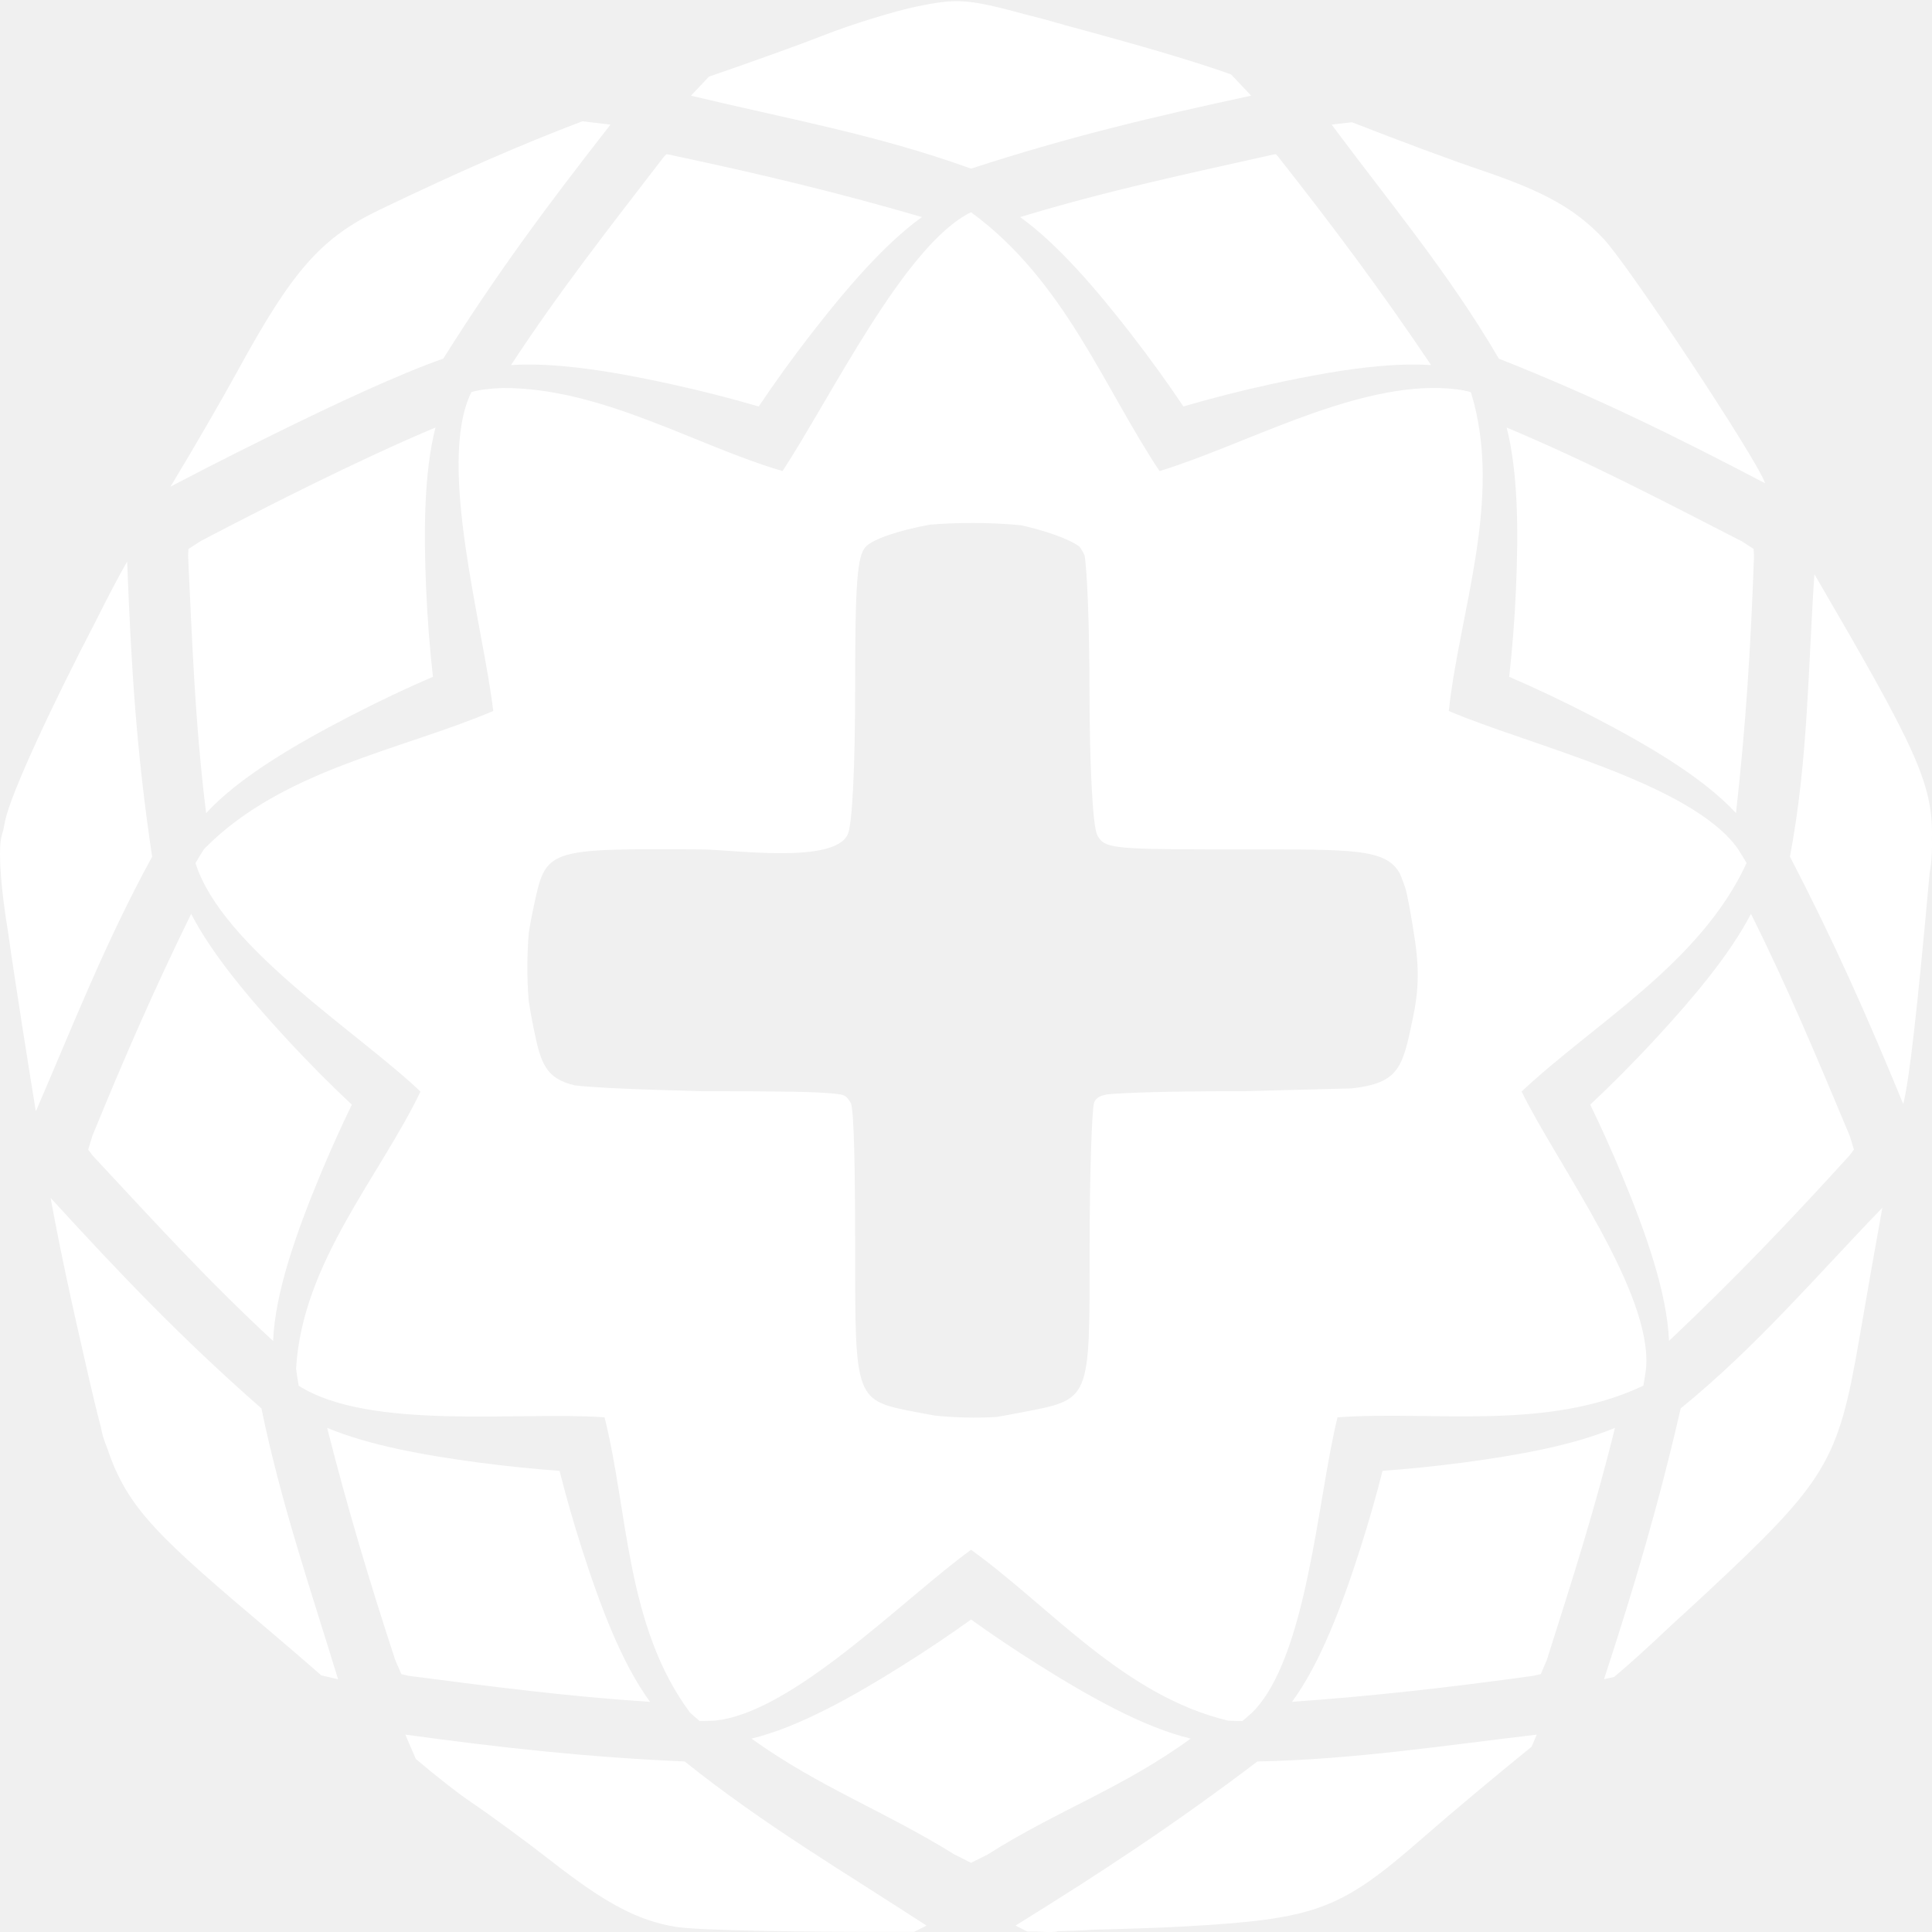
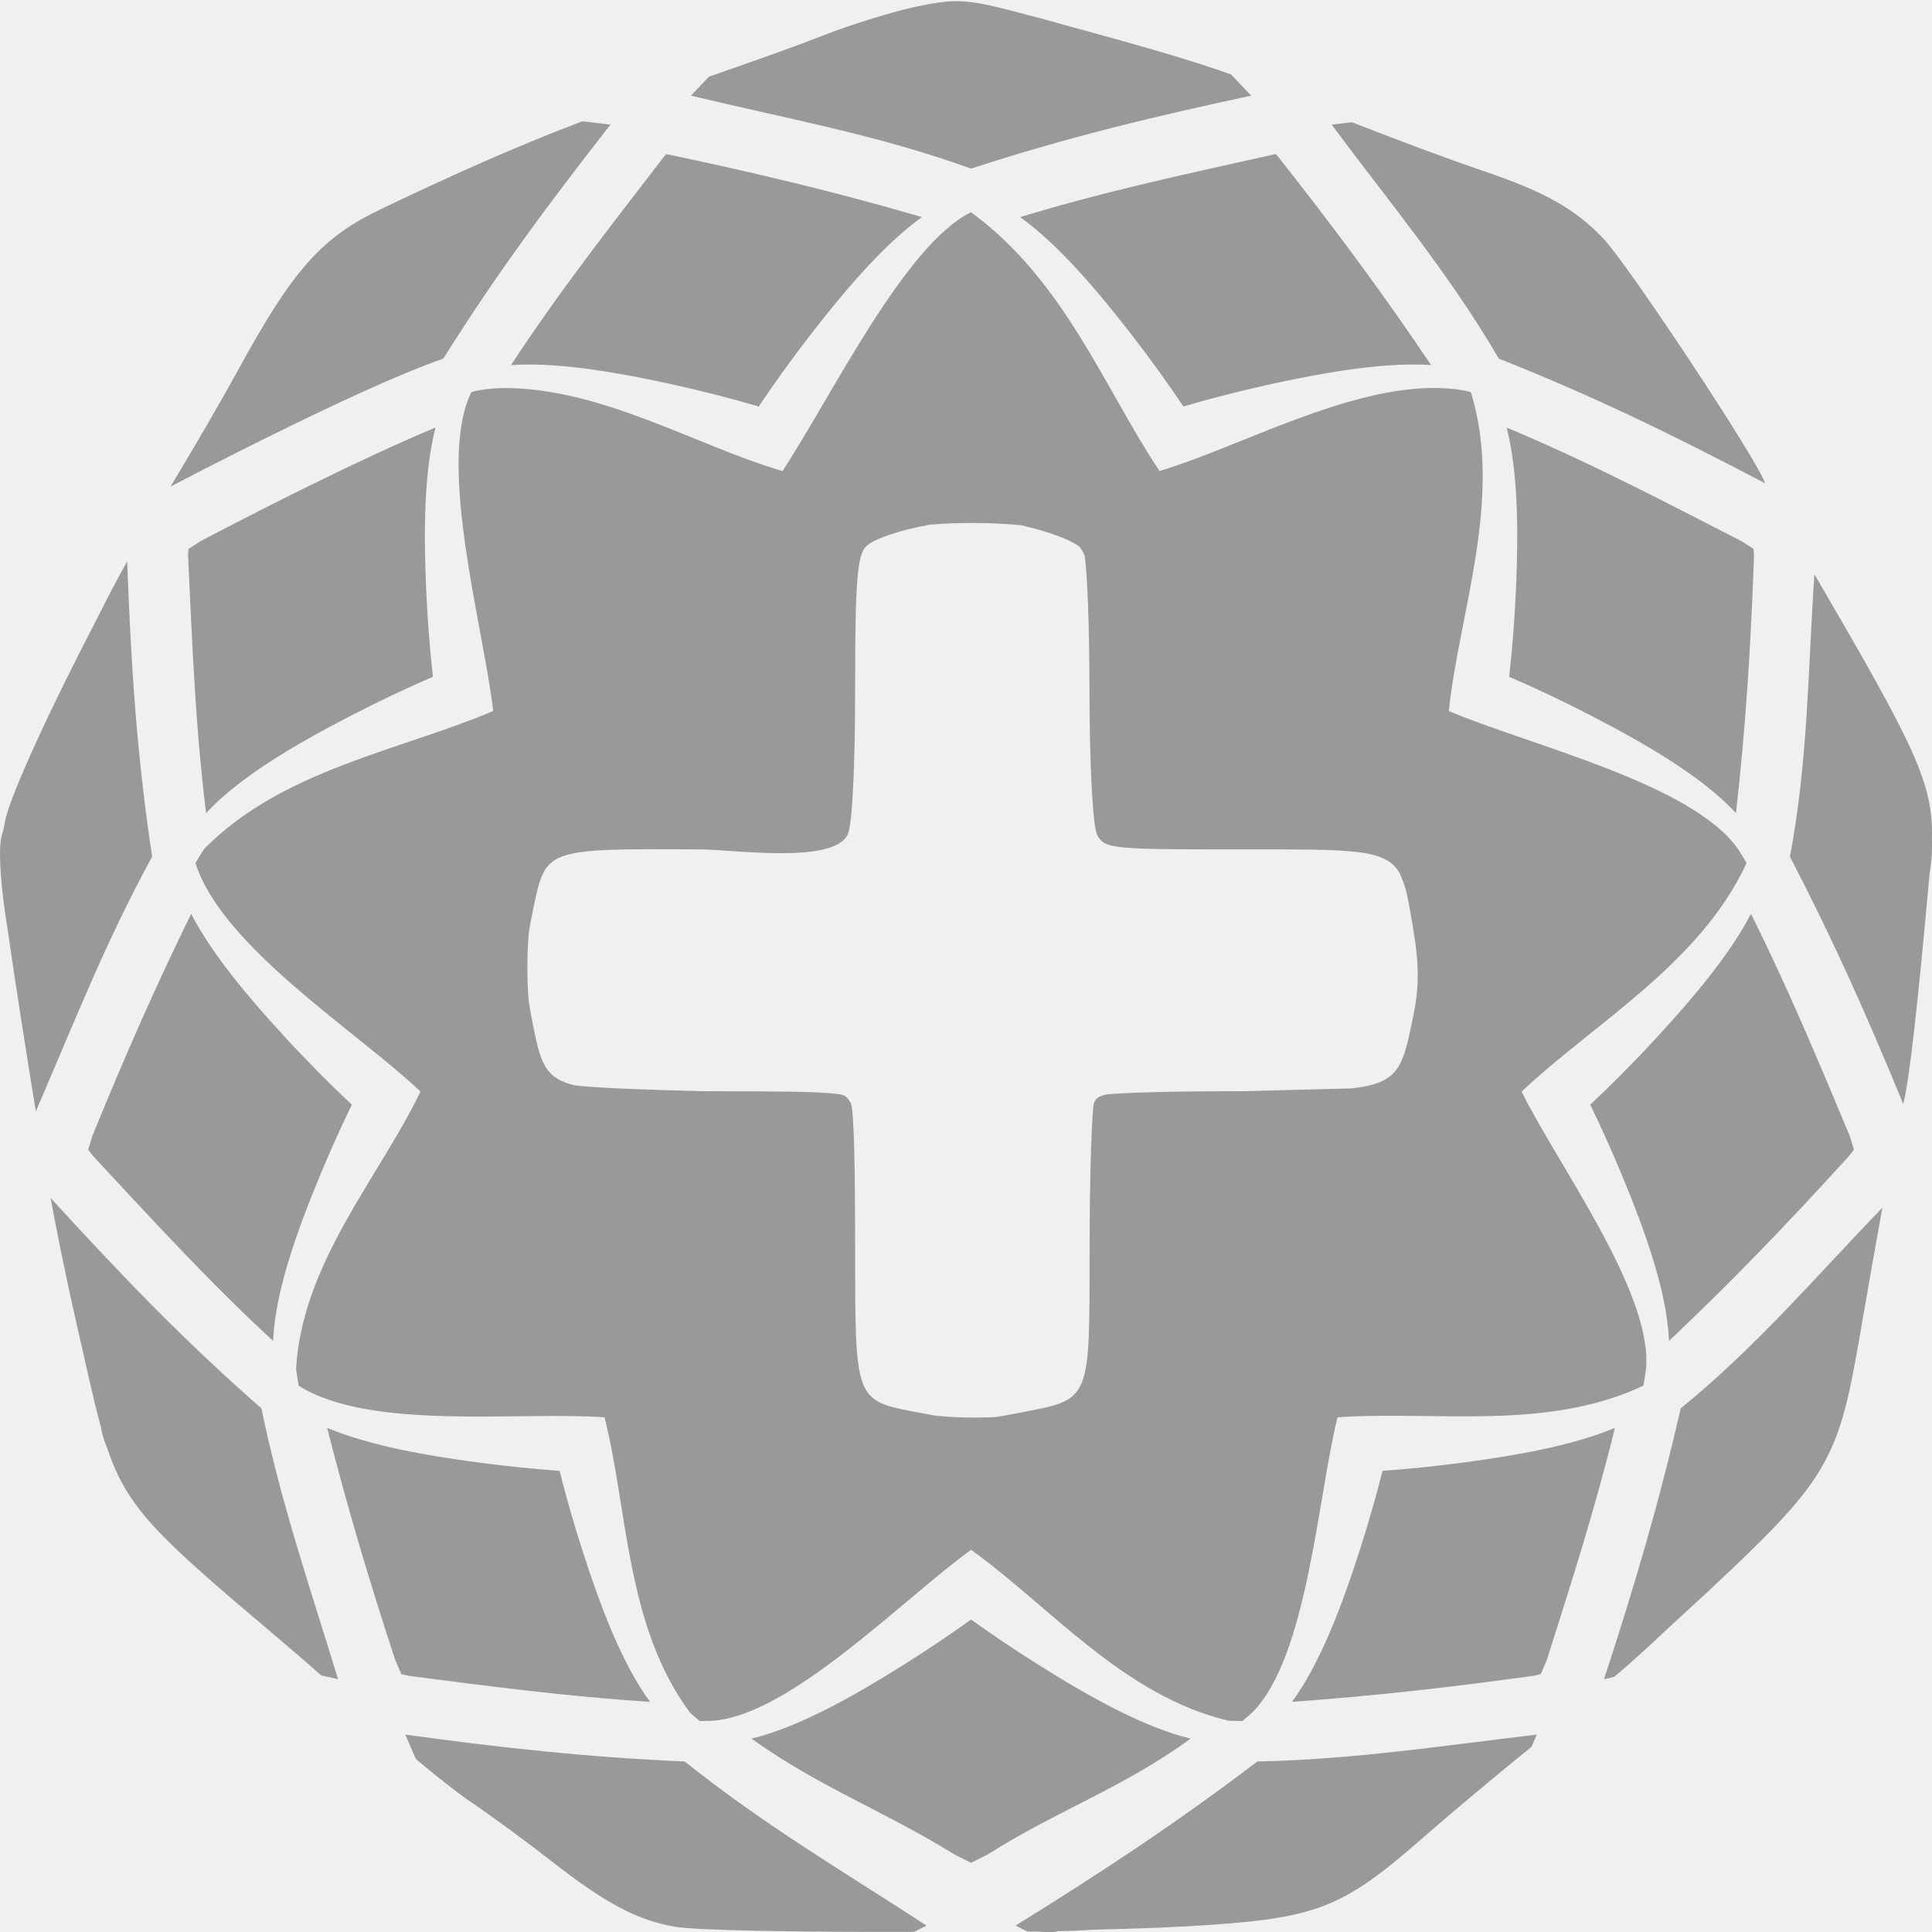
<svg xmlns="http://www.w3.org/2000/svg" width="69.761mm" height="69.761mm" viewBox="0 0 69.761 69.761" version="1.1" id="svg8">
  <defs id="defs2" />
  <g id="layer1" transform="translate(260.9753,-115.1755)">
-     <path style="fill:#ffffff;stroke-width:1" d="m -856.238,435.475 c -1.414,0.04 -2.861,0.279 -4.83,0.684 -3.246,0.667 -9.096,2.471 -13,4.01 -3.001,1.183 -9.295,3.445 -15.547,5.605 l -2.449,2.59 c 12.835,3.097 25.398,5.312 38.221,9.957 13.327,-4.336 24.646,-7.03 38.225,-9.957 l -2.732,-2.891 c -5.049,-1.809 -11.573,-3.73 -22.771,-6.76 -1.738,-0.514 -3.367,-0.958 -4.895,-1.326 -0.435,-0.116 -0.7,-0.191 -1.148,-0.311 -4.448,-1.185 -6.716,-1.669 -9.072,-1.602 z m -50.652,16.385 c -8.53,3.244 -16.78,6.858 -27.592,12.039 -8.04,3.853 -11.938,8.26 -19.426,21.977 -2.057,3.769 -6.193,10.902 -9.193,15.852 1.742,-0.916 7.115,-3.732 14.477,-7.352 7.758,-3.814 16.541,-7.947 22.758,-10.127 7.402,-11.784 14.309,-21.044 22.814,-31.932 z m 105.02,0.129 -2.76,0.328 c 7.829,10.545 15.976,20.226 22.814,31.934 13.225,5.24 23.828,10.459 36.352,17.018 -0.02,-0.05 -0.069,-0.146 -0.086,-0.191 -1.311,-3.501 -18.564,-29.56 -21.961,-33.168 -3.796,-4.033 -7.969,-6.395 -16.289,-9.225 -4.913,-1.671 -11.251,-4.034 -18.07,-6.695 z m -93.563,4.369 -0.339,0.36 c -7.412,9.645 -14.119,18.154 -20.854,28.414 0.651,-0.041 1.317,-0.066 1.998,-0.074 1.619,-0.017 3.317,0.063 5.065,0.217 4.662,0.41 9.691,1.348 14.619,2.422 4.376,0.954 8.516,2.027 12.126,3.086 2.066,-3.089 4.519,-6.516 7.229,-10.003 4.749,-6.112 9.9,-12.133 15.041,-15.848 -11.862,-3.458 -22.342,-5.94 -34.587,-8.538 z m 83.185,0 -0.316,0.038 c -11.985,2.682 -22.707,4.938 -34.575,8.538 5.143,3.716 10.297,9.735 15.045,15.846 2.709,3.487 5.164,6.912 7.231,10.001 3.608,-1.059 7.744,-2.131 12.119,-3.084 4.928,-1.074 9.963,-2.012 14.625,-2.422 1.748,-0.154 3.444,-0.235 5.061,-0.217 0.68,0.008 1.347,0.032 1.998,0.074 -6.827,-10.156 -13.214,-18.713 -20.887,-28.456 z m -41.598,7.914 c -0.004,0.004 -0.01,0.006 -0.014,0.008 -9.038,4.428 -19.039,25.144 -25.709,35.314 -11.763,-3.425 -24.639,-11.377 -38.164,-11.334 -1.729,0.056 -3.189,0.237 -4.289,0.557 -0.024,0.046 -0.059,0.105 -0.082,0.15 -4.648,9.795 1.708,31.832 3.053,43.373 -12.611,5.369 -28.831,8.004 -39.455,18.83 -0.368,0.562 -0.766,1.212 -1.182,1.926 3.656,11.517 22.263,23.111 30.709,31.184 -5.626,11.689 -16.147,23.363 -16.979,37.82 0.086,0.692 0.209,1.473 0.361,2.322 9.713,6.173 30.224,3.47 41.738,4.312 3.218,12.753 2.896,28.526 11.668,40.303 0.38,0.351 0.847,0.746 1.312,1.141 0.68,-0.003 1.344,-0.011 1.912,-0.041 10.611,-0.885 25.88,-16.624 35.123,-23.324 10.716,7.681 20.791,19.921 35.125,23.324 0.568,0.028 1.231,0.039 1.91,0.043 0.467,-0.396 0.934,-0.791 1.314,-1.143 7.569,-7.453 8.966,-29.529 11.666,-40.303 13.031,-0.946 28.564,1.927 41.74,-4.32 0.152,-0.847 0.276,-1.626 0.361,-2.316 0.95,-10.369 -12.106,-27.896 -16.979,-37.82 9.879,-9.312 24.373,-17.46 30.703,-31.189 -0.414,-0.711 -0.809,-1.358 -1.176,-1.918 -6.326,-9.018 -28.769,-14.24 -39.461,-18.832 1.41,-13.394 7.439,-29.008 3.053,-43.371 -0.023,-0.046 -0.061,-0.104 -0.084,-0.15 -1.1,-0.318 -2.557,-0.5 -4.283,-0.557 -12.447,-0.299 -26.954,7.94 -38.164,11.334 -7.603,-11.407 -12.951,-25.971 -25.715,-35.314 -0.004,-0.004 -0.012,-0.006 -0.016,-0.008 z m -73.087,29.382 c -5.066,2.114 -11.27,5.022 -16.83,7.756 -8.312,4.087 -15.152,7.711 -15.243,7.759 l -1.64,1.062 -0.05,0.894 c 0.576,12.145 0.958,22.979 2.46,35.154 4.511,-4.89 12.057,-9.309 19.637,-13.236 3.981,-2.063 7.859,-3.883 11.32,-5.373 -0.414,-3.658 -0.752,-7.806 -0.936,-12.159 -0.328,-7.767 -0.282,-15.718 1.282,-21.857 z m 146.184,0 c 1.565,6.139 1.611,14.09 1.282,21.857 -0.184,4.354 -0.522,8.502 -0.936,12.161 3.458,1.49 7.332,3.309 11.312,5.372 7.577,3.926 15.127,8.341 19.64,13.23 1.365,-12.119 2.021,-22.735 2.458,-35.083 l -0.053,-0.97 -1.602,-1.037 c -10.943,-5.597 -20.65,-10.721 -32.102,-15.528 z m -72.915,13.027 c 2.323,0 4.628,0.109 6.672,0.314 3.326,0.739 6.592,1.887 7.938,2.912 0.264,0.342 0.501,0.739 0.709,1.207 0.373,2.314 0.659,9.914 0.666,18.432 0.009,10.111 0.437,18.216 1.014,19.619 0.063,0.153 0.191,0.421 0.481,0.764 1.08,1.276 4.163,1.301 19.4,1.301 15.061,0 19.531,-0.128 21.438,3.252 0.266,0.584 0.515,1.277 0.762,1.984 0.381,1.379 0.659,3.103 1.031,5.307 0.913,5.411 0.901,8.255 -0.057,12.797 -1.347,6.388 -1.821,8.542 -8.266,9.275 l -14.811,0.383 c -0.319,3e-5 -0.54,0.002 -0.869,0.002 -10.016,0 -14.824,0.21 -17.236,0.386 -1.303,0.095 -2.029,0.487 -2.264,1.196 -0.293,0.885 -0.607,9.801 -0.607,19.846 0,21.083 0.216,20.562 -9.418,22.428 -1.32,0.256 -2.356,0.446 -3.289,0.6 -2.808,0.164 -5.744,0.093 -8.467,-0.197 h -0.002 c -0.688,-0.124 -1.452,-0.269 -2.316,-0.434 -8.555,-1.631 -8.508,-1.507 -8.508,-22.396 0,-10.045 -0.125,-19.048 -0.607,-19.846 -0.651,-1.077 -0.883,-1.101 -2.237,-1.251 -2.391,-0.266 -7.195,-0.331 -17.152,-0.331 -0.378,0 -0.635,-0.004 -1,-0.004 -2.325,-0.06 -3.617,-0.107 -5.418,-0.158 -5.579,-0.176 -9.587,-0.366 -11.859,-0.639 -4.099,-0.979 -4.656,-3.154 -5.645,-7.998 -0.274,-1.341 -0.477,-2.514 -0.641,-3.625 -0.234,-2.971 -0.226,-6.186 0.019,-9.176 0.162,-1.041 0.36,-2.131 0.625,-3.365 1.746,-8.141 1.441,-8.164 22.949,-8.035 4.36,0.026 18.106,2.036 19.967,-2.064 0.629,-1.387 0.998,-9.536 0.998,-19.799 0,-14.583 0.281,-18.275 1.484,-19.479 1.088,-1.088 4.772,-2.264 8.727,-2.98 1.813,-0.151 3.8,-0.227 5.789,-0.227 z m -115.344,5.291 -0.029,0.018 c -1.172,2.043 -2.632,4.835 -4.215,8.002 -6.113,11.74 -11.54,23.425 -12.391,27.238 -0.099,0.445 -0.175,0.864 -0.252,1.287 -0.167,0.538 -0.291,0.998 -0.34,1.311 -0.346,2.224 0.028,6.983 0.971,12.678 0.471,3.381 1.115,7.605 1.994,13.225 0.705,4.502 1.249,7.879 1.797,11.25 5.131,-11.886 9.529,-23.171 15.873,-34.756 -2.136,-14.173 -2.866,-26.03 -3.408,-40.252 z m 230.258,1.701 c -0.87,12.799 -0.852,25.434 -3.338,38.541 6.037,11.634 10.494,21.678 15.467,33.773 0.842,-3.436 1.912,-12.812 3.6,-31.555 0.032,-0.179 0.063,-0.36 0.09,-0.541 10e-4,-0.009 0.002,-0.02 0.004,-0.029 0.059,-0.403 0.11,-0.81 0.143,-1.223 0.081,-0.914 0.103,-1.9 0.076,-2.863 0.192,-7.582 -2.334,-12.6 -16.041,-36.104 z m -8.659,46.346 c -2.848,5.505 -7.782,11.369 -12.861,16.881 -3.137,3.405 -6.261,6.534 -9.072,9.164 1.412,2.903 2.877,6.133 4.285,9.52 3.27,7.864 6.198,16.091 6.466,22.725 8.891,-8.41 16.278,-16.124 24.622,-25.299 l 0.615,-0.812 -0.578,-1.891 c -4.478,-10.677 -8.34,-19.988 -13.475,-30.286 z m -212.868,0.008 c -5.022,10.255 -9.083,19.524 -13.472,30.281 l -0.58,1.897 0.609,0.805 c 8.307,8.918 15.609,16.956 24.629,25.307 0.264,-6.635 3.189,-14.866 6.46,-22.732 1.408,-3.386 2.871,-6.615 4.283,-9.518 -2.812,-2.63 -5.935,-5.758 -9.072,-9.164 -5.077,-5.511 -10.008,-11.373 -12.857,-16.876 z m -19.161,38.783 -0.01,0.031 c 1.374,7.479 2.778,13.909 5.277,24.801 0.561,2.444 1.06,4.515 1.568,6.381 0.116,0.83 0.424,1.83 0.879,2.936 2.758,8.248 6.949,12.079 22.566,25.271 1.994,1.684 4.331,3.703 6.645,5.721 l 2.287,0.529 c -3.806,-12.467 -7.775,-23.941 -10.461,-36.965 -10.833,-9.504 -19.09,-18.144 -28.752,-28.705 z m 249.963,1.326 c -8.957,9.245 -17.137,18.932 -27.521,27.379 -3.022,13.149 -6.261,24.104 -10.465,36.963 l 1.389,-0.322 c 1.911,-1.583 4.68,-4.095 7.779,-7.035 1.637,-1.491 3.279,-2.989 4.781,-4.391 16.429,-15.329 17.994,-17.919 20.859,-34.549 1.346,-7.815 2.335,-13.404 3.178,-18.045 z m -212.243,30.034 c 2.795,11.012 5.686,20.664 9.28,31.652 l 0.845,1.96 1.005,0.232 c 11.495,1.483 21.465,2.804 32.939,3.551 -3.863,-5.263 -6.817,-13.119 -9.31,-20.909 -1.19,-3.718 -2.213,-7.334 -3.041,-10.619 -3.361,-0.238 -7.072,-0.608 -10.903,-1.115 -7.471,-0.988 -15.06,-2.344 -20.814,-4.751 z m 175.751,0.002 c -5.754,2.407 -13.342,3.762 -20.812,4.749 -3.832,0.507 -7.544,0.877 -10.907,1.115 -0.829,3.286 -1.855,6.902 -3.044,10.619 -2.494,7.792 -5.448,15.647 -9.312,20.909 11.373,-0.819 21.435,-1.963 32.933,-3.551 l 1.018,-0.236 0.818,-1.899 c 3.493,-11.008 6.561,-20.573 9.306,-31.708 z m -87.875,26.157 c -2.744,1.97 -5.844,4.066 -9.129,6.133 -7.018,4.414 -14.433,8.576 -20.839,10.117 9.295,6.659 18.026,9.812 27.72,15.822 l 2.249,1.13 2.251,-1.13 c 9.613,-6.08 18.399,-9.041 27.718,-15.82 -6.406,-1.54 -13.817,-5.703 -20.837,-10.119 -3.286,-2.067 -6.387,-4.162 -9.131,-6.133 z m -77.207,15.707 1.432,3.32 c 2.779,2.344 5.644,4.609 7.453,5.832 2.75,1.859 7.7,5.492 11,8.074 7.443,5.823 11.848,8.156 17,9.002 3.134,0.514 17.287,0.73 32.545,0.691 l 1.707,-0.855 c -11.308,-7.364 -22.177,-13.735 -33.01,-22.398 -13.501,-0.599 -24.763,-1.842 -38.127,-3.666 z m 154.414,0 c -12.843,1.509 -24.943,3.394 -38.133,3.666 -11.167,8.475 -21.056,14.993 -33.006,22.396 l 1.617,0.811 c 0.403,-0.002 0.847,0.005 1.24,0.002 0.499,0.031 0.969,0.056 1.252,0.059 1.104,0.01 1.642,-0.006 1.572,-0.109 1.926,-0.043 3.632,-0.101 4.75,-0.197 4.809,-0.118 9.259,-0.26 12.545,-0.445 18.14,-1.025 21.33,-2.216 32.773,-12.236 3.633,-3.181 9.942,-8.459 14.674,-12.289 z" id="path874" transform="scale(0.2645833)" />
+     <path style="fill:#999999;stroke-width:1" d="m -856.238,435.475 c -1.414,0.04 -2.861,0.279 -4.83,0.684 -3.246,0.667 -9.096,2.471 -13,4.01 -3.001,1.183 -9.295,3.445 -15.547,5.605 l -2.449,2.59 c 12.835,3.097 25.398,5.312 38.221,9.957 13.327,-4.336 24.646,-7.03 38.225,-9.957 l -2.732,-2.891 c -5.049,-1.809 -11.573,-3.73 -22.771,-6.76 -1.738,-0.514 -3.367,-0.958 -4.895,-1.326 -0.435,-0.116 -0.7,-0.191 -1.148,-0.311 -4.448,-1.185 -6.716,-1.669 -9.072,-1.602 z m -50.652,16.385 c -8.53,3.244 -16.78,6.858 -27.592,12.039 -8.04,3.853 -11.938,8.26 -19.426,21.977 -2.057,3.769 -6.193,10.902 -9.193,15.852 1.742,-0.916 7.115,-3.732 14.477,-7.352 7.758,-3.814 16.541,-7.947 22.758,-10.127 7.402,-11.784 14.309,-21.044 22.814,-31.932 z m 105.02,0.129 -2.76,0.328 c 7.829,10.545 15.976,20.226 22.814,31.934 13.225,5.24 23.828,10.459 36.352,17.018 -0.02,-0.05 -0.069,-0.146 -0.086,-0.191 -1.311,-3.501 -18.564,-29.56 -21.961,-33.168 -3.796,-4.033 -7.969,-6.395 -16.289,-9.225 -4.913,-1.671 -11.251,-4.034 -18.07,-6.695 z m -93.563,4.369 -0.339,0.36 c -7.412,9.645 -14.119,18.154 -20.854,28.414 0.651,-0.041 1.317,-0.066 1.998,-0.074 1.619,-0.017 3.317,0.063 5.065,0.217 4.662,0.41 9.691,1.348 14.619,2.422 4.376,0.954 8.516,2.027 12.126,3.086 2.066,-3.089 4.519,-6.516 7.229,-10.003 4.749,-6.112 9.9,-12.133 15.041,-15.848 -11.862,-3.458 -22.342,-5.94 -34.587,-8.538 z m 83.185,0 -0.316,0.038 c -11.985,2.682 -22.707,4.938 -34.575,8.538 5.143,3.716 10.297,9.735 15.045,15.846 2.709,3.487 5.164,6.912 7.231,10.001 3.608,-1.059 7.744,-2.131 12.119,-3.084 4.928,-1.074 9.963,-2.012 14.625,-2.422 1.748,-0.154 3.444,-0.235 5.061,-0.217 0.68,0.008 1.347,0.032 1.998,0.074 -6.827,-10.156 -13.214,-18.713 -20.887,-28.456 z m -41.598,7.914 c -0.004,0.004 -0.01,0.006 -0.014,0.008 -9.038,4.428 -19.039,25.144 -25.709,35.314 -11.763,-3.425 -24.639,-11.377 -38.164,-11.334 -1.729,0.056 -3.189,0.237 -4.289,0.557 -0.024,0.046 -0.059,0.105 -0.082,0.15 -4.648,9.795 1.708,31.832 3.053,43.373 -12.611,5.369 -28.831,8.004 -39.455,18.83 -0.368,0.562 -0.766,1.212 -1.182,1.926 3.656,11.517 22.263,23.111 30.709,31.184 -5.626,11.689 -16.147,23.363 -16.979,37.82 0.086,0.692 0.209,1.473 0.361,2.322 9.713,6.173 30.224,3.47 41.738,4.312 3.218,12.753 2.896,28.526 11.668,40.303 0.38,0.351 0.847,0.746 1.312,1.141 0.68,-0.003 1.344,-0.011 1.912,-0.041 10.611,-0.885 25.88,-16.624 35.123,-23.324 10.716,7.681 20.791,19.921 35.125,23.324 0.568,0.028 1.231,0.039 1.91,0.043 0.467,-0.396 0.934,-0.791 1.314,-1.143 7.569,-7.453 8.966,-29.529 11.666,-40.303 13.031,-0.946 28.564,1.927 41.74,-4.32 0.152,-0.847 0.276,-1.626 0.361,-2.316 0.95,-10.369 -12.106,-27.896 -16.979,-37.82 9.879,-9.312 24.373,-17.46 30.703,-31.189 -0.414,-0.711 -0.809,-1.358 -1.176,-1.918 -6.326,-9.018 -28.769,-14.24 -39.461,-18.832 1.41,-13.394 7.439,-29.008 3.053,-43.371 -0.023,-0.046 -0.061,-0.104 -0.084,-0.15 -1.1,-0.318 -2.557,-0.5 -4.283,-0.557 -12.447,-0.299 -26.954,7.94 -38.164,11.334 -7.603,-11.407 -12.951,-25.971 -25.715,-35.314 -0.004,-0.004 -0.012,-0.006 -0.016,-0.008 z m -73.087,29.382 c -5.066,2.114 -11.27,5.022 -16.83,7.756 -8.312,4.087 -15.152,7.711 -15.243,7.759 l -1.64,1.062 -0.05,0.894 c 0.576,12.145 0.958,22.979 2.46,35.154 4.511,-4.89 12.057,-9.309 19.637,-13.236 3.981,-2.063 7.859,-3.883 11.32,-5.373 -0.414,-3.658 -0.752,-7.806 -0.936,-12.159 -0.328,-7.767 -0.282,-15.718 1.282,-21.857 z m 146.184,0 c 1.565,6.139 1.611,14.09 1.282,21.857 -0.184,4.354 -0.522,8.502 -0.936,12.161 3.458,1.49 7.332,3.309 11.312,5.372 7.577,3.926 15.127,8.341 19.64,13.23 1.365,-12.119 2.021,-22.735 2.458,-35.083 l -0.053,-0.97 -1.602,-1.037 c -10.943,-5.597 -20.65,-10.721 -32.102,-15.528 z m -72.915,13.027 c 2.323,0 4.628,0.109 6.672,0.314 3.326,0.739 6.592,1.887 7.938,2.912 0.264,0.342 0.501,0.739 0.709,1.207 0.373,2.314 0.659,9.914 0.666,18.432 0.009,10.111 0.437,18.216 1.014,19.619 0.063,0.153 0.191,0.421 0.481,0.764 1.08,1.276 4.163,1.301 19.4,1.301 15.061,0 19.531,-0.128 21.438,3.252 0.266,0.584 0.515,1.277 0.762,1.984 0.381,1.379 0.659,3.103 1.031,5.307 0.913,5.411 0.901,8.255 -0.057,12.797 -1.347,6.388 -1.821,8.542 -8.266,9.275 l -14.811,0.383 c -0.319,3e-5 -0.54,0.002 -0.869,0.002 -10.016,0 -14.824,0.21 -17.236,0.386 -1.303,0.095 -2.029,0.487 -2.264,1.196 -0.293,0.885 -0.607,9.801 -0.607,19.846 0,21.083 0.216,20.562 -9.418,22.428 -1.32,0.256 -2.356,0.446 -3.289,0.6 -2.808,0.164 -5.744,0.093 -8.467,-0.197 h -0.002 c -0.688,-0.124 -1.452,-0.269 -2.316,-0.434 -8.555,-1.631 -8.508,-1.507 -8.508,-22.396 0,-10.045 -0.125,-19.048 -0.607,-19.846 -0.651,-1.077 -0.883,-1.101 -2.237,-1.251 -2.391,-0.266 -7.195,-0.331 -17.152,-0.331 -0.378,0 -0.635,-0.004 -1,-0.004 -2.325,-0.06 -3.617,-0.107 -5.418,-0.158 -5.579,-0.176 -9.587,-0.366 -11.859,-0.639 -4.099,-0.979 -4.656,-3.154 -5.645,-7.998 -0.274,-1.341 -0.477,-2.514 -0.641,-3.625 -0.234,-2.971 -0.226,-6.186 0.019,-9.176 0.162,-1.041 0.36,-2.131 0.625,-3.365 1.746,-8.141 1.441,-8.164 22.949,-8.035 4.36,0.026 18.106,2.036 19.967,-2.064 0.629,-1.387 0.998,-9.536 0.998,-19.799 0,-14.583 0.281,-18.275 1.484,-19.479 1.088,-1.088 4.772,-2.264 8.727,-2.98 1.813,-0.151 3.8,-0.227 5.789,-0.227 z m -115.344,5.291 -0.029,0.018 c -1.172,2.043 -2.632,4.835 -4.215,8.002 -6.113,11.74 -11.54,23.425 -12.391,27.238 -0.099,0.445 -0.175,0.864 -0.252,1.287 -0.167,0.538 -0.291,0.998 -0.34,1.311 -0.346,2.224 0.028,6.983 0.971,12.678 0.471,3.381 1.115,7.605 1.994,13.225 0.705,4.502 1.249,7.879 1.797,11.25 5.131,-11.886 9.529,-23.171 15.873,-34.756 -2.136,-14.173 -2.866,-26.03 -3.408,-40.252 z m 230.258,1.701 c -0.87,12.799 -0.852,25.434 -3.338,38.541 6.037,11.634 10.494,21.678 15.467,33.773 0.842,-3.436 1.912,-12.812 3.6,-31.555 0.032,-0.179 0.063,-0.36 0.09,-0.541 10e-4,-0.009 0.002,-0.02 0.004,-0.029 0.059,-0.403 0.11,-0.81 0.143,-1.223 0.081,-0.914 0.103,-1.9 0.076,-2.863 0.192,-7.582 -2.334,-12.6 -16.041,-36.104 z m -8.659,46.346 c -2.848,5.505 -7.782,11.369 -12.861,16.881 -3.137,3.405 -6.261,6.534 -9.072,9.164 1.412,2.903 2.877,6.133 4.285,9.52 3.27,7.864 6.198,16.091 6.466,22.725 8.891,-8.41 16.278,-16.124 24.622,-25.299 l 0.615,-0.812 -0.578,-1.891 c -4.478,-10.677 -8.34,-19.988 -13.475,-30.286 z m -212.868,0.008 c -5.022,10.255 -9.083,19.524 -13.472,30.281 l -0.58,1.897 0.609,0.805 c 8.307,8.918 15.609,16.956 24.629,25.307 0.264,-6.635 3.189,-14.866 6.46,-22.732 1.408,-3.386 2.871,-6.615 4.283,-9.518 -2.812,-2.63 -5.935,-5.758 -9.072,-9.164 -5.077,-5.511 -10.008,-11.373 -12.857,-16.876 z m -19.161,38.783 -0.01,0.031 c 1.374,7.479 2.778,13.909 5.277,24.801 0.561,2.444 1.06,4.515 1.568,6.381 0.116,0.83 0.424,1.83 0.879,2.936 2.758,8.248 6.949,12.079 22.566,25.271 1.994,1.684 4.331,3.703 6.645,5.721 l 2.287,0.529 c -3.806,-12.467 -7.775,-23.941 -10.461,-36.965 -10.833,-9.504 -19.09,-18.144 -28.752,-28.705 z m 249.963,1.326 c -8.957,9.245 -17.137,18.932 -27.521,27.379 -3.022,13.149 -6.261,24.104 -10.465,36.963 l 1.389,-0.322 c 1.911,-1.583 4.68,-4.095 7.779,-7.035 1.637,-1.491 3.279,-2.989 4.781,-4.391 16.429,-15.329 17.994,-17.919 20.859,-34.549 1.346,-7.815 2.335,-13.404 3.178,-18.045 z m -212.243,30.034 c 2.795,11.012 5.686,20.664 9.28,31.652 l 0.845,1.96 1.005,0.232 c 11.495,1.483 21.465,2.804 32.939,3.551 -3.863,-5.263 -6.817,-13.119 -9.31,-20.909 -1.19,-3.718 -2.213,-7.334 -3.041,-10.619 -3.361,-0.238 -7.072,-0.608 -10.903,-1.115 -7.471,-0.988 -15.06,-2.344 -20.814,-4.751 z m 175.751,0.002 c -5.754,2.407 -13.342,3.762 -20.812,4.749 -3.832,0.507 -7.544,0.877 -10.907,1.115 -0.829,3.286 -1.855,6.902 -3.044,10.619 -2.494,7.792 -5.448,15.647 -9.312,20.909 11.373,-0.819 21.435,-1.963 32.933,-3.551 l 1.018,-0.236 0.818,-1.899 c 3.493,-11.008 6.561,-20.573 9.306,-31.708 z m -87.875,26.157 c -2.744,1.97 -5.844,4.066 -9.129,6.133 -7.018,4.414 -14.433,8.576 -20.839,10.117 9.295,6.659 18.026,9.812 27.72,15.822 l 2.249,1.13 2.251,-1.13 c 9.613,-6.08 18.399,-9.041 27.718,-15.82 -6.406,-1.54 -13.817,-5.703 -20.837,-10.119 -3.286,-2.067 -6.387,-4.162 -9.131,-6.133 z m -77.207,15.707 1.432,3.32 c 2.779,2.344 5.644,4.609 7.453,5.832 2.75,1.859 7.7,5.492 11,8.074 7.443,5.823 11.848,8.156 17,9.002 3.134,0.514 17.287,0.73 32.545,0.691 l 1.707,-0.855 c -11.308,-7.364 -22.177,-13.735 -33.01,-22.398 -13.501,-0.599 -24.763,-1.842 -38.127,-3.666 z m 154.414,0 c -12.843,1.509 -24.943,3.394 -38.133,3.666 -11.167,8.475 -21.056,14.993 -33.006,22.396 l 1.617,0.811 c 0.403,-0.002 0.847,0.005 1.24,0.002 0.499,0.031 0.969,0.056 1.252,0.059 1.104,0.01 1.642,-0.006 1.572,-0.109 1.926,-0.043 3.632,-0.101 4.75,-0.197 4.809,-0.118 9.259,-0.26 12.545,-0.445 18.14,-1.025 21.33,-2.216 32.773,-12.236 3.633,-3.181 9.942,-8.459 14.674,-12.289 z" id="path874" transform="scale(0.2645833)" />
  </g>
</svg>
